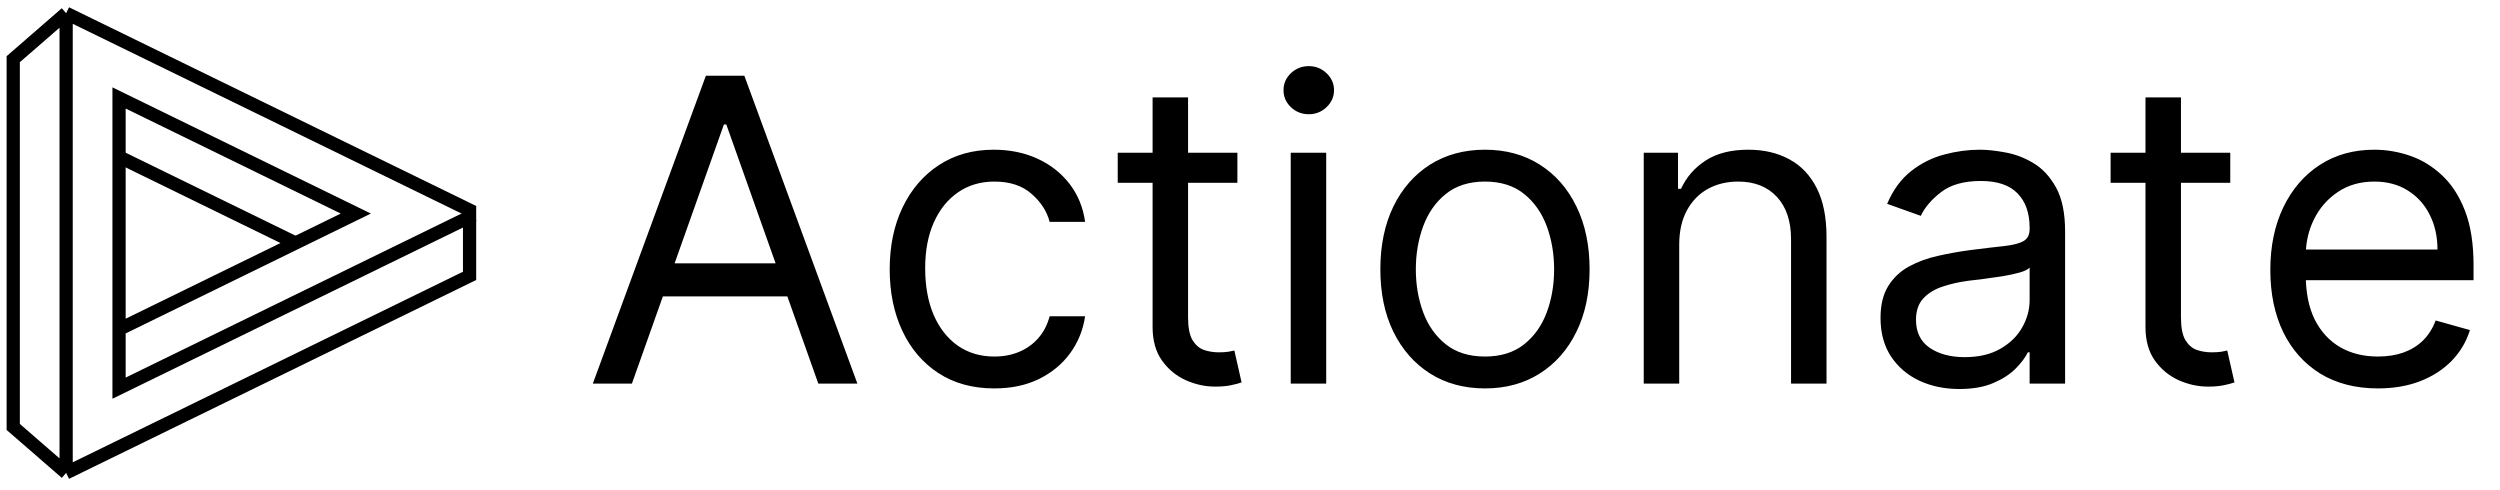
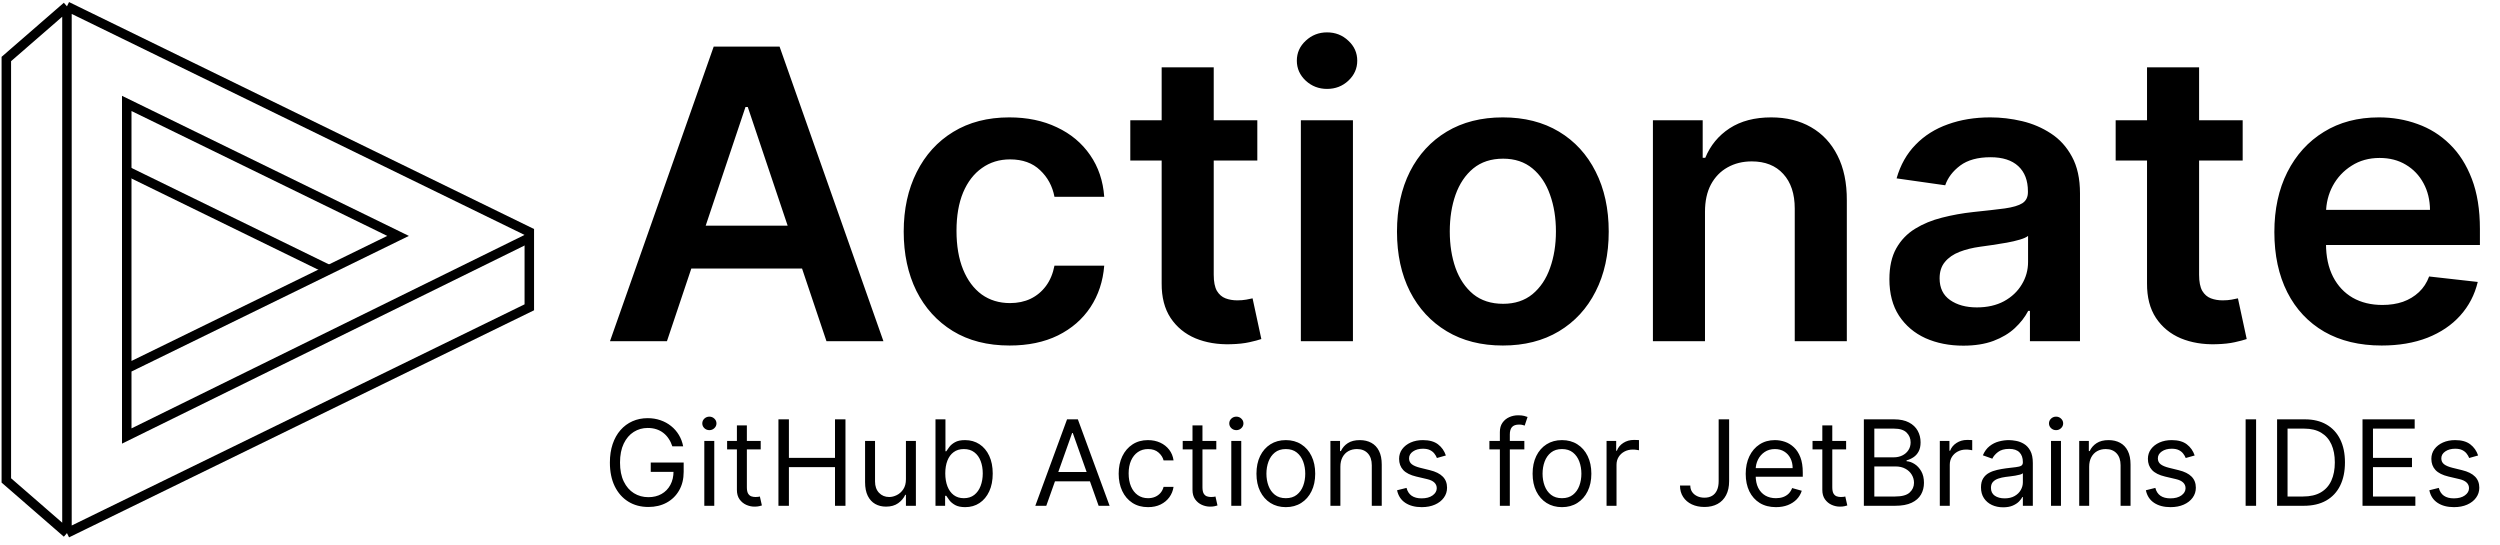
- <svg xmlns="http://www.w3.org/2000/svg" width="189" height="37" viewBox="0 0 189 37" fill="none">
-   <path d="M35.8 16.255L9 29.345V24.895M9 24.895L26.898 16.145L9 7.405V16.025V24.895Z" stroke="black" />
-   <path d="M5 1V35.75M5 1L1 4.475V32.275L5 35.75M5 1L35.5 15.885V20.855L5 35.75" stroke="black" />
-   <path d="M8.965 11.84L22.387 18.395" stroke="black" />
-   <path d="M47.773 29H44.818L53.364 5.727H56.273L64.818 29H61.864L54.909 9.409H54.727L47.773 29ZM48.864 19.909H60.773V22.409H48.864V19.909ZM75.171 29.364C73.534 29.364 72.125 28.977 70.943 28.204C69.761 27.432 68.852 26.367 68.216 25.011C67.579 23.655 67.261 22.106 67.261 20.364C67.261 18.591 67.587 17.026 68.239 15.671C68.898 14.307 69.814 13.242 70.989 12.477C72.171 11.704 73.549 11.318 75.125 11.318C76.352 11.318 77.458 11.546 78.443 12C79.428 12.454 80.235 13.091 80.864 13.909C81.492 14.727 81.883 15.682 82.034 16.773H79.352C79.148 15.977 78.693 15.273 77.989 14.659C77.292 14.038 76.352 13.727 75.171 13.727C74.125 13.727 73.208 14 72.421 14.546C71.64 15.083 71.03 15.845 70.591 16.829C70.159 17.807 69.943 18.954 69.943 20.273C69.943 21.621 70.155 22.796 70.579 23.796C71.011 24.796 71.617 25.572 72.398 26.125C73.186 26.678 74.11 26.954 75.171 26.954C75.867 26.954 76.5 26.833 77.068 26.591C77.636 26.349 78.117 26 78.511 25.546C78.905 25.091 79.186 24.546 79.352 23.909H82.034C81.883 24.939 81.508 25.867 80.909 26.693C80.318 27.511 79.534 28.163 78.557 28.648C77.587 29.125 76.458 29.364 75.171 29.364ZM93.546 11.546V13.818H84.5V11.546H93.546ZM87.136 7.364H89.818V24C89.818 24.758 89.928 25.326 90.148 25.704C90.375 26.076 90.663 26.326 91.011 26.454C91.367 26.576 91.742 26.636 92.136 26.636C92.432 26.636 92.674 26.621 92.864 26.591C93.053 26.553 93.204 26.523 93.318 26.5L93.864 28.909C93.682 28.977 93.428 29.046 93.102 29.114C92.776 29.189 92.364 29.227 91.864 29.227C91.106 29.227 90.364 29.064 89.636 28.739C88.917 28.413 88.318 27.917 87.841 27.25C87.371 26.583 87.136 25.742 87.136 24.727V7.364ZM97.579 29V11.546H100.261V29H97.579ZM98.943 8.636C98.421 8.636 97.97 8.458 97.591 8.102C97.22 7.746 97.034 7.318 97.034 6.818C97.034 6.318 97.22 5.89 97.591 5.534C97.97 5.178 98.421 5 98.943 5C99.466 5 99.913 5.178 100.284 5.534C100.663 5.89 100.852 6.318 100.852 6.818C100.852 7.318 100.663 7.746 100.284 8.102C99.913 8.458 99.466 8.636 98.943 8.636ZM112.264 29.364C110.688 29.364 109.306 28.989 108.116 28.239C106.935 27.489 106.01 26.439 105.344 25.091C104.685 23.742 104.355 22.167 104.355 20.364C104.355 18.546 104.685 16.958 105.344 15.602C106.01 14.246 106.935 13.193 108.116 12.443C109.306 11.693 110.688 11.318 112.264 11.318C113.84 11.318 115.219 11.693 116.401 12.443C117.59 13.193 118.514 14.246 119.173 15.602C119.84 16.958 120.173 18.546 120.173 20.364C120.173 22.167 119.84 23.742 119.173 25.091C118.514 26.439 117.59 27.489 116.401 28.239C115.219 28.989 113.84 29.364 112.264 29.364ZM112.264 26.954C113.461 26.954 114.446 26.648 115.219 26.034C115.991 25.421 116.563 24.614 116.935 23.614C117.306 22.614 117.491 21.53 117.491 20.364C117.491 19.197 117.306 18.11 116.935 17.102C116.563 16.095 115.991 15.28 115.219 14.659C114.446 14.038 113.461 13.727 112.264 13.727C111.067 13.727 110.082 14.038 109.31 14.659C108.537 15.28 107.965 16.095 107.594 17.102C107.223 18.11 107.037 19.197 107.037 20.364C107.037 21.53 107.223 22.614 107.594 23.614C107.965 24.614 108.537 25.421 109.31 26.034C110.082 26.648 111.067 26.954 112.264 26.954ZM126.949 18.5V29H124.267V11.546H126.858V14.273H127.085C127.494 13.386 128.116 12.674 128.949 12.136C129.782 11.591 130.858 11.318 132.176 11.318C133.358 11.318 134.392 11.561 135.278 12.046C136.165 12.523 136.854 13.25 137.347 14.227C137.839 15.197 138.085 16.424 138.085 17.909V29H135.403V18.091C135.403 16.72 135.047 15.652 134.335 14.886C133.623 14.114 132.646 13.727 131.403 13.727C130.547 13.727 129.782 13.913 129.108 14.284C128.441 14.655 127.915 15.197 127.528 15.909C127.142 16.621 126.949 17.485 126.949 18.5ZM148.122 29.409C147.016 29.409 146.012 29.201 145.111 28.784C144.209 28.36 143.493 27.75 142.963 26.954C142.433 26.151 142.168 25.182 142.168 24.046C142.168 23.046 142.365 22.235 142.759 21.614C143.152 20.985 143.679 20.492 144.338 20.136C144.997 19.78 145.724 19.515 146.52 19.341C147.323 19.159 148.13 19.015 148.94 18.909C150.001 18.773 150.861 18.671 151.52 18.602C152.187 18.526 152.671 18.401 152.974 18.227C153.285 18.053 153.44 17.75 153.44 17.318V17.227C153.44 16.106 153.134 15.235 152.52 14.614C151.914 13.992 150.993 13.682 149.759 13.682C148.478 13.682 147.474 13.962 146.747 14.523C146.02 15.083 145.509 15.682 145.213 16.318L142.668 15.409C143.122 14.348 143.728 13.523 144.486 12.932C145.251 12.333 146.084 11.917 146.986 11.682C147.895 11.439 148.789 11.318 149.668 11.318C150.228 11.318 150.872 11.386 151.599 11.523C152.334 11.652 153.043 11.921 153.724 12.329C154.414 12.739 154.986 13.356 155.44 14.182C155.895 15.008 156.122 16.114 156.122 17.5V29H153.44V26.636H153.304C153.122 27.015 152.819 27.421 152.395 27.852C151.971 28.284 151.406 28.651 150.702 28.954C149.997 29.258 149.137 29.409 148.122 29.409ZM148.531 27C149.592 27 150.486 26.792 151.213 26.375C151.948 25.958 152.501 25.421 152.872 24.761C153.251 24.102 153.44 23.409 153.44 22.682V20.227C153.327 20.364 153.077 20.489 152.69 20.602C152.312 20.708 151.872 20.803 151.372 20.886C150.88 20.962 150.399 21.03 149.929 21.091C149.467 21.144 149.092 21.189 148.804 21.227C148.107 21.318 147.455 21.466 146.849 21.671C146.251 21.867 145.766 22.167 145.395 22.568C145.031 22.962 144.849 23.5 144.849 24.182C144.849 25.114 145.194 25.818 145.884 26.296C146.58 26.765 147.463 27 148.531 27ZM168.608 11.546V13.818H159.562V11.546H168.608ZM162.199 7.364H164.881V24C164.881 24.758 164.991 25.326 165.21 25.704C165.438 26.076 165.725 26.326 166.074 26.454C166.43 26.576 166.805 26.636 167.199 26.636C167.494 26.636 167.737 26.621 167.926 26.591C168.116 26.553 168.267 26.523 168.381 26.5L168.926 28.909C168.744 28.977 168.491 29.046 168.165 29.114C167.839 29.189 167.426 29.227 166.926 29.227C166.169 29.227 165.426 29.064 164.699 28.739C163.979 28.413 163.381 27.917 162.903 27.25C162.434 26.583 162.199 25.742 162.199 24.727V7.364ZM179.773 29.364C178.091 29.364 176.64 28.992 175.42 28.25C174.208 27.5 173.273 26.454 172.614 25.114C171.962 23.765 171.636 22.197 171.636 20.409C171.636 18.621 171.962 17.046 172.614 15.682C173.273 14.311 174.189 13.242 175.364 12.477C176.545 11.704 177.924 11.318 179.5 11.318C180.409 11.318 181.307 11.47 182.193 11.773C183.08 12.076 183.886 12.568 184.614 13.25C185.341 13.924 185.92 14.818 186.352 15.932C186.784 17.046 187 18.417 187 20.046V21.182H173.545V18.864H184.273C184.273 17.879 184.076 17 183.682 16.227C183.295 15.454 182.742 14.845 182.023 14.398C181.311 13.951 180.47 13.727 179.5 13.727C178.432 13.727 177.508 13.992 176.727 14.523C175.955 15.046 175.36 15.727 174.943 16.568C174.527 17.409 174.318 18.311 174.318 19.273V20.818C174.318 22.136 174.545 23.254 175 24.171C175.462 25.079 176.102 25.773 176.92 26.25C177.739 26.72 178.689 26.954 179.773 26.954C180.477 26.954 181.114 26.856 181.682 26.659C182.258 26.454 182.754 26.151 183.17 25.75C183.587 25.341 183.909 24.833 184.136 24.227L186.727 24.954C186.455 25.833 185.996 26.606 185.352 27.273C184.708 27.932 183.913 28.447 182.966 28.818C182.019 29.182 180.955 29.364 179.773 29.364Z" fill="black" />
+ <svg xmlns="http://www.w3.org/2000/svg" width="395" height="86" viewBox="0 0 395 86" fill="none">
+   <path d="M106.232 70.524C106.086 70.075 105.892 69.673 105.652 69.317C105.416 68.957 105.134 68.65 104.805 68.397C104.481 68.144 104.112 67.95 103.698 67.817C103.285 67.683 102.831 67.617 102.338 67.617C101.528 67.617 100.793 67.826 100.13 68.243C99.468 68.661 98.941 69.277 98.549 70.091C98.158 70.904 97.963 71.903 97.963 73.085C97.963 74.268 98.16 75.266 98.556 76.08C98.952 76.893 99.488 77.509 100.163 77.927C100.839 78.345 101.6 78.554 102.444 78.554C103.227 78.554 103.916 78.387 104.512 78.054C105.112 77.716 105.579 77.24 105.912 76.626C106.25 76.008 106.419 75.282 106.419 74.446L106.926 74.552H102.818V73.085H108.02V74.552C108.02 75.677 107.779 76.655 107.299 77.487C106.824 78.318 106.166 78.963 105.325 79.421C104.489 79.874 103.529 80.101 102.444 80.101C101.235 80.101 100.172 79.817 99.257 79.247C98.345 78.678 97.634 77.869 97.122 76.82C96.615 75.771 96.362 74.526 96.362 73.085C96.362 72.005 96.507 71.033 96.796 70.171C97.089 69.304 97.502 68.566 98.036 67.957C98.57 67.348 99.201 66.881 99.93 66.556C100.659 66.232 101.462 66.069 102.338 66.069C103.058 66.069 103.729 66.178 104.352 66.396C104.978 66.61 105.536 66.914 106.026 67.31C106.519 67.701 106.93 68.17 107.259 68.717C107.588 69.259 107.815 69.862 107.94 70.524H106.232ZM111.281 79.914V69.671H112.855V79.914H111.281ZM112.081 67.963C111.774 67.963 111.51 67.859 111.287 67.65C111.07 67.441 110.961 67.19 110.961 66.896C110.961 66.603 111.07 66.352 111.287 66.143C111.51 65.934 111.774 65.829 112.081 65.829C112.388 65.829 112.65 65.934 112.868 66.143C113.09 66.352 113.201 66.603 113.201 66.896C113.201 67.19 113.09 67.441 112.868 67.65C112.65 67.859 112.388 67.963 112.081 67.963ZM120.192 69.671V71.004H114.884V69.671H120.192ZM116.431 67.216H118.005V76.98C118.005 77.424 118.069 77.758 118.198 77.98C118.332 78.198 118.501 78.345 118.705 78.42C118.914 78.492 119.134 78.527 119.365 78.527C119.539 78.527 119.681 78.518 119.792 78.501C119.903 78.478 119.992 78.46 120.059 78.447L120.379 79.861C120.272 79.901 120.123 79.941 119.932 79.981C119.741 80.025 119.499 80.048 119.205 80.048C118.761 80.048 118.325 79.952 117.898 79.761C117.476 79.57 117.124 79.278 116.844 78.887C116.569 78.496 116.431 78.002 116.431 77.407V67.216ZM122.993 79.914V66.256H124.647V72.338H131.93V66.256H133.584V79.914H131.93V73.805H124.647V79.914H122.993ZM143.137 75.726V69.671H144.711V79.914H143.137V78.18H143.03C142.79 78.701 142.417 79.143 141.91 79.507C141.403 79.868 140.763 80.048 139.989 80.048C139.349 80.048 138.78 79.908 138.282 79.627C137.784 79.343 137.393 78.916 137.108 78.347C136.824 77.773 136.681 77.051 136.681 76.18V69.671H138.255V76.073C138.255 76.82 138.464 77.416 138.882 77.86C139.305 78.305 139.843 78.527 140.496 78.527C140.887 78.527 141.285 78.427 141.69 78.227C142.099 78.027 142.441 77.72 142.717 77.307C142.997 76.893 143.137 76.366 143.137 75.726ZM147.807 79.914V66.256H149.381V71.298H149.514C149.63 71.12 149.79 70.893 149.994 70.618C150.203 70.338 150.501 70.089 150.888 69.871C151.279 69.648 151.808 69.537 152.475 69.537C153.338 69.537 154.098 69.753 154.756 70.184C155.414 70.615 155.928 71.227 156.297 72.018C156.666 72.81 156.85 73.743 156.85 74.819C156.85 75.904 156.666 76.844 156.297 77.64C155.928 78.432 155.416 79.045 154.763 79.481C154.109 79.912 153.356 80.128 152.502 80.128C151.844 80.128 151.317 80.019 150.921 79.801C150.526 79.579 150.221 79.327 150.008 79.047C149.794 78.763 149.63 78.527 149.514 78.34H149.328V79.914H147.807ZM149.354 74.793C149.354 75.566 149.468 76.249 149.694 76.84C149.921 77.427 150.252 77.887 150.688 78.22C151.124 78.549 151.657 78.714 152.289 78.714C152.947 78.714 153.496 78.54 153.936 78.194C154.38 77.843 154.714 77.371 154.936 76.78C155.163 76.184 155.276 75.522 155.276 74.793C155.276 74.072 155.165 73.423 154.943 72.845C154.725 72.263 154.394 71.802 153.949 71.465C153.509 71.122 152.956 70.951 152.289 70.951C151.648 70.951 151.11 71.113 150.675 71.438C150.239 71.758 149.91 72.207 149.688 72.785C149.465 73.359 149.354 74.028 149.354 74.793ZM165.313 79.914H163.579L168.594 66.256H170.302L175.317 79.914H173.583L169.501 68.417H169.395L165.313 79.914ZM165.953 74.579H172.943V76.046H165.953V74.579ZM181.392 80.128C180.432 80.128 179.605 79.901 178.911 79.448C178.218 78.994 177.684 78.369 177.311 77.573C176.937 76.778 176.751 75.868 176.751 74.846C176.751 73.805 176.942 72.887 177.324 72.091C177.711 71.291 178.249 70.667 178.938 70.218C179.632 69.764 180.441 69.537 181.366 69.537C182.086 69.537 182.735 69.671 183.313 69.937C183.891 70.204 184.364 70.578 184.733 71.058C185.102 71.538 185.331 72.098 185.42 72.738H183.846C183.726 72.272 183.46 71.858 183.046 71.498C182.637 71.133 182.086 70.951 181.392 70.951C180.779 70.951 180.241 71.111 179.778 71.431C179.32 71.747 178.963 72.194 178.705 72.772C178.451 73.345 178.325 74.019 178.325 74.793C178.325 75.584 178.449 76.273 178.698 76.86C178.951 77.447 179.307 77.903 179.765 78.227C180.227 78.552 180.77 78.714 181.392 78.714C181.801 78.714 182.173 78.643 182.506 78.501C182.839 78.358 183.122 78.154 183.353 77.887C183.584 77.62 183.749 77.3 183.846 76.927H185.42C185.331 77.531 185.111 78.076 184.76 78.561C184.413 79.041 183.953 79.423 183.38 79.708C182.811 79.988 182.148 80.128 181.392 80.128ZM192.176 69.671V71.004H186.868V69.671H192.176ZM188.415 67.216H189.989V76.98C189.989 77.424 190.053 77.758 190.182 77.98C190.315 78.198 190.484 78.345 190.689 78.42C190.898 78.492 191.118 78.527 191.349 78.527C191.523 78.527 191.665 78.518 191.776 78.501C191.887 78.478 191.976 78.46 192.043 78.447L192.363 79.861C192.256 79.901 192.107 79.941 191.916 79.981C191.725 80.025 191.483 80.048 191.189 80.048C190.744 80.048 190.309 79.952 189.882 79.761C189.46 79.57 189.108 79.278 188.828 78.887C188.553 78.496 188.415 78.002 188.415 77.407V67.216ZM194.544 79.914V69.671H196.118V79.914H194.544ZM195.344 67.963C195.037 67.963 194.773 67.859 194.55 67.65C194.332 67.441 194.224 67.19 194.224 66.896C194.224 66.603 194.332 66.352 194.55 66.143C194.773 65.934 195.037 65.829 195.344 65.829C195.651 65.829 195.913 65.934 196.131 66.143C196.353 66.352 196.464 66.603 196.464 66.896C196.464 67.19 196.353 67.441 196.131 67.65C195.913 67.859 195.651 67.963 195.344 67.963ZM203.162 80.128C202.237 80.128 201.426 79.908 200.727 79.468C200.034 79.027 199.491 78.412 199.1 77.62C198.713 76.829 198.52 75.904 198.52 74.846C198.52 73.779 198.713 72.847 199.1 72.052C199.491 71.256 200.034 70.638 200.727 70.198C201.426 69.757 202.237 69.537 203.162 69.537C204.086 69.537 204.896 69.757 205.589 70.198C206.287 70.638 206.83 71.256 207.216 72.052C207.608 72.847 207.803 73.779 207.803 74.846C207.803 75.904 207.608 76.829 207.216 77.62C206.83 78.412 206.287 79.027 205.589 79.468C204.896 79.908 204.086 80.128 203.162 80.128ZM203.162 78.714C203.864 78.714 204.442 78.534 204.896 78.174C205.349 77.814 205.685 77.34 205.903 76.753C206.121 76.166 206.229 75.531 206.229 74.846C206.229 74.161 206.121 73.523 205.903 72.932C205.685 72.341 205.349 71.863 204.896 71.498C204.442 71.133 203.864 70.951 203.162 70.951C202.459 70.951 201.881 71.133 201.428 71.498C200.974 71.863 200.639 72.341 200.421 72.932C200.203 73.523 200.094 74.161 200.094 74.846C200.094 75.531 200.203 76.166 200.421 76.753C200.639 77.34 200.974 77.814 201.428 78.174C201.881 78.534 202.459 78.714 203.162 78.714ZM211.78 73.752V79.914H210.206V69.671H211.726V71.271H211.86C212.1 70.751 212.464 70.333 212.953 70.017C213.443 69.697 214.074 69.537 214.847 69.537C215.541 69.537 216.148 69.68 216.668 69.964C217.188 70.244 217.593 70.671 217.882 71.245C218.171 71.814 218.315 72.534 218.315 73.405V79.914H216.742V73.512C216.742 72.707 216.533 72.08 216.115 71.631C215.697 71.178 215.123 70.951 214.394 70.951C213.892 70.951 213.443 71.06 213.047 71.278C212.656 71.496 212.347 71.814 212.12 72.232C211.893 72.65 211.78 73.156 211.78 73.752ZM228.447 71.965L227.033 72.365C226.945 72.129 226.813 71.9 226.64 71.678C226.471 71.451 226.24 71.265 225.946 71.118C225.653 70.971 225.277 70.898 224.819 70.898C224.192 70.898 223.67 71.042 223.252 71.331C222.839 71.616 222.632 71.978 222.632 72.418C222.632 72.81 222.774 73.119 223.059 73.345C223.343 73.572 223.788 73.761 224.393 73.912L225.913 74.286C226.829 74.508 227.511 74.848 227.96 75.306C228.41 75.76 228.634 76.344 228.634 77.06C228.634 77.647 228.465 78.171 228.127 78.634C227.794 79.096 227.327 79.461 226.727 79.728C226.126 79.994 225.428 80.128 224.633 80.128C223.588 80.128 222.723 79.901 222.038 79.448C221.354 78.994 220.92 78.332 220.738 77.46L222.232 77.087C222.374 77.638 222.643 78.051 223.039 78.327C223.439 78.603 223.961 78.741 224.606 78.741C225.34 78.741 225.922 78.585 226.353 78.274C226.789 77.958 227.007 77.58 227.007 77.14C227.007 76.784 226.882 76.486 226.633 76.246C226.384 76.002 226.002 75.82 225.486 75.7L223.779 75.299C222.841 75.077 222.152 74.733 221.712 74.266C221.276 73.794 221.058 73.205 221.058 72.498C221.058 71.92 221.22 71.409 221.545 70.965C221.874 70.52 222.321 70.171 222.885 69.917C223.454 69.664 224.099 69.537 224.819 69.537C225.833 69.537 226.629 69.76 227.207 70.204C227.789 70.649 228.203 71.236 228.447 71.965ZM240.847 69.671V71.004H235.325V69.671H240.847ZM236.979 79.914V68.257C236.979 67.67 237.117 67.181 237.392 66.79C237.668 66.398 238.026 66.105 238.466 65.909C238.906 65.714 239.371 65.616 239.86 65.616C240.247 65.616 240.562 65.647 240.807 65.709C241.051 65.772 241.234 65.829 241.354 65.883L240.9 67.243C240.82 67.216 240.709 67.183 240.567 67.143C240.429 67.103 240.247 67.083 240.02 67.083C239.5 67.083 239.124 67.214 238.893 67.477C238.666 67.739 238.553 68.124 238.553 68.63V79.914H236.979ZM246.792 80.128C245.867 80.128 245.056 79.908 244.358 79.468C243.664 79.027 243.122 78.412 242.731 77.62C242.344 76.829 242.151 75.904 242.151 74.846C242.151 73.779 242.344 72.847 242.731 72.052C243.122 71.256 243.664 70.638 244.358 70.198C245.056 69.757 245.867 69.537 246.792 69.537C247.717 69.537 248.526 69.757 249.22 70.198C249.918 70.638 250.46 71.256 250.847 72.052C251.238 72.847 251.434 73.779 251.434 74.846C251.434 75.904 251.238 76.829 250.847 77.62C250.46 78.412 249.918 79.027 249.22 79.468C248.526 79.908 247.717 80.128 246.792 80.128ZM246.792 78.714C247.495 78.714 248.073 78.534 248.526 78.174C248.98 77.814 249.315 77.34 249.533 76.753C249.751 76.166 249.86 75.531 249.86 74.846C249.86 74.161 249.751 73.523 249.533 72.932C249.315 72.341 248.98 71.863 248.526 71.498C248.073 71.133 247.495 70.951 246.792 70.951C246.09 70.951 245.512 71.133 245.058 71.498C244.605 71.863 244.269 72.341 244.051 72.932C243.833 73.523 243.724 74.161 243.724 74.846C243.724 75.531 243.833 76.166 244.051 76.753C244.269 77.34 244.605 77.814 245.058 78.174C245.512 78.534 246.09 78.714 246.792 78.714ZM253.836 79.914V69.671H255.357V71.218H255.464C255.65 70.711 255.988 70.3 256.477 69.984C256.966 69.668 257.518 69.511 258.131 69.511C258.247 69.511 258.391 69.513 258.565 69.517C258.738 69.522 258.869 69.528 258.958 69.537V71.138C258.905 71.124 258.783 71.105 258.591 71.078C258.405 71.047 258.207 71.031 257.998 71.031C257.5 71.031 257.055 71.136 256.664 71.345C256.277 71.549 255.97 71.834 255.744 72.198C255.521 72.558 255.41 72.97 255.41 73.432V79.914H253.836ZM271.548 66.256H273.202V76.02C273.202 76.891 273.041 77.631 272.721 78.24C272.401 78.85 271.95 79.312 271.368 79.627C270.785 79.943 270.098 80.101 269.307 80.101C268.56 80.101 267.895 79.965 267.313 79.694C266.73 79.419 266.272 79.027 265.939 78.52C265.606 78.014 265.439 77.411 265.439 76.713H267.066C267.066 77.1 267.162 77.438 267.353 77.727C267.548 78.011 267.815 78.234 268.153 78.394C268.491 78.554 268.876 78.634 269.307 78.634C269.783 78.634 270.187 78.534 270.521 78.334C270.854 78.134 271.107 77.84 271.281 77.453C271.459 77.062 271.548 76.584 271.548 76.02V66.256ZM280.598 80.128C279.61 80.128 278.759 79.91 278.043 79.474C277.332 79.034 276.783 78.42 276.396 77.633C276.014 76.842 275.822 75.922 275.822 74.873C275.822 73.823 276.014 72.898 276.396 72.098C276.783 71.293 277.321 70.667 278.01 70.218C278.704 69.764 279.513 69.537 280.437 69.537C280.971 69.537 281.498 69.626 282.018 69.804C282.538 69.982 283.012 70.271 283.439 70.671C283.865 71.067 284.205 71.591 284.459 72.245C284.712 72.898 284.839 73.703 284.839 74.659V75.326H276.943V73.966H283.238C283.238 73.388 283.123 72.872 282.892 72.418C282.665 71.965 282.34 71.607 281.918 71.345C281.5 71.082 281.007 70.951 280.437 70.951C279.811 70.951 279.268 71.107 278.81 71.418C278.357 71.725 278.008 72.125 277.763 72.618C277.519 73.112 277.396 73.641 277.396 74.206V75.113C277.396 75.886 277.53 76.542 277.797 77.08C278.068 77.614 278.443 78.02 278.924 78.3C279.404 78.576 279.962 78.714 280.598 78.714C281.011 78.714 281.384 78.656 281.718 78.54C282.056 78.42 282.347 78.243 282.592 78.007C282.836 77.767 283.025 77.469 283.158 77.113L284.679 77.54C284.519 78.056 284.25 78.509 283.872 78.901C283.494 79.287 283.027 79.59 282.472 79.808C281.916 80.021 281.291 80.128 280.598 80.128ZM291.688 69.671V71.004H286.38V69.671H291.688ZM287.927 67.216H289.501V76.98C289.501 77.424 289.565 77.758 289.694 77.98C289.827 78.198 289.996 78.345 290.201 78.42C290.41 78.492 290.63 78.527 290.861 78.527C291.035 78.527 291.177 78.518 291.288 78.501C291.399 78.478 291.488 78.46 291.555 78.447L291.875 79.861C291.768 79.901 291.619 79.941 291.428 79.981C291.237 80.025 290.995 80.048 290.701 80.048C290.256 80.048 289.821 79.952 289.394 79.761C288.972 79.57 288.62 79.278 288.34 78.887C288.065 78.496 287.927 78.002 287.927 77.407V67.216ZM294.489 79.914V66.256H299.264C300.216 66.256 301 66.421 301.618 66.75C302.236 67.074 302.696 67.512 302.999 68.063C303.301 68.61 303.452 69.217 303.452 69.884C303.452 70.471 303.348 70.956 303.139 71.338C302.934 71.72 302.663 72.023 302.325 72.245C301.992 72.467 301.629 72.632 301.238 72.738V72.872C301.656 72.898 302.076 73.045 302.499 73.312C302.921 73.579 303.274 73.961 303.559 74.459C303.844 74.957 303.986 75.566 303.986 76.286C303.986 76.971 303.83 77.587 303.519 78.134C303.208 78.68 302.716 79.114 302.045 79.434C301.374 79.754 300.5 79.914 299.424 79.914H294.489ZM296.143 78.447H299.424C300.505 78.447 301.272 78.238 301.725 77.82C302.183 77.398 302.412 76.887 302.412 76.286C302.412 75.824 302.294 75.397 302.058 75.006C301.823 74.61 301.487 74.294 301.051 74.059C300.616 73.819 300.1 73.699 299.504 73.699H296.143V78.447ZM296.143 72.258H299.211C299.709 72.258 300.158 72.16 300.558 71.965C300.963 71.769 301.283 71.493 301.518 71.138C301.758 70.782 301.878 70.364 301.878 69.884C301.878 69.284 301.669 68.775 301.252 68.357C300.834 67.934 300.171 67.723 299.264 67.723H296.143V72.258ZM306.49 79.914V69.671H308.011V71.218H308.117C308.304 70.711 308.642 70.3 309.131 69.984C309.62 69.668 310.171 69.511 310.785 69.511C310.9 69.511 311.045 69.513 311.218 69.517C311.392 69.522 311.523 69.528 311.612 69.537V71.138C311.558 71.124 311.436 71.105 311.245 71.078C311.058 71.047 310.86 71.031 310.652 71.031C310.154 71.031 309.709 71.136 309.318 71.345C308.931 71.549 308.624 71.834 308.397 72.198C308.175 72.558 308.064 72.97 308.064 73.432V79.914H306.49ZM316.492 80.154C315.843 80.154 315.254 80.032 314.725 79.788C314.196 79.539 313.775 79.181 313.464 78.714C313.153 78.243 312.997 77.674 312.997 77.007C312.997 76.42 313.113 75.944 313.344 75.579C313.575 75.21 313.884 74.921 314.271 74.713C314.658 74.504 315.085 74.348 315.552 74.246C316.023 74.139 316.496 74.054 316.972 73.992C317.595 73.912 318.099 73.852 318.486 73.812C318.877 73.768 319.162 73.694 319.34 73.592C319.522 73.49 319.613 73.312 319.613 73.058V73.005C319.613 72.347 319.433 71.836 319.073 71.471C318.717 71.107 318.177 70.924 317.452 70.924C316.701 70.924 316.112 71.089 315.685 71.418C315.258 71.747 314.958 72.098 314.785 72.472L313.291 71.938C313.558 71.316 313.913 70.831 314.358 70.484C314.807 70.133 315.296 69.888 315.825 69.751C316.359 69.608 316.883 69.537 317.399 69.537C317.728 69.537 318.106 69.577 318.533 69.657C318.964 69.733 319.38 69.891 319.78 70.131C320.184 70.371 320.52 70.733 320.787 71.218C321.054 71.703 321.187 72.352 321.187 73.165V79.914H319.613V78.527H319.533C319.426 78.749 319.248 78.987 318.999 79.241C318.75 79.494 318.419 79.71 318.006 79.888C317.592 80.066 317.088 80.154 316.492 80.154ZM316.732 78.741C317.354 78.741 317.879 78.618 318.306 78.374C318.737 78.129 319.062 77.814 319.28 77.427C319.502 77.04 319.613 76.633 319.613 76.206V74.766C319.546 74.846 319.4 74.919 319.173 74.986C318.951 75.048 318.693 75.104 318.399 75.153C318.11 75.197 317.828 75.237 317.552 75.273C317.281 75.304 317.061 75.331 316.892 75.353C316.483 75.406 316.101 75.493 315.745 75.613C315.394 75.728 315.109 75.904 314.891 76.14C314.678 76.371 314.571 76.686 314.571 77.087C314.571 77.633 314.774 78.047 315.178 78.327C315.587 78.603 316.105 78.741 316.732 78.741ZM324.06 79.914V69.671H325.633V79.914H324.06ZM324.86 67.963C324.553 67.963 324.289 67.859 324.066 67.65C323.848 67.441 323.739 67.19 323.739 66.896C323.739 66.603 323.848 66.352 324.066 66.143C324.289 65.934 324.553 65.829 324.86 65.829C325.167 65.829 325.429 65.934 325.647 66.143C325.869 66.352 325.98 66.603 325.98 66.896C325.98 67.19 325.869 67.441 325.647 67.65C325.429 67.859 325.167 67.963 324.86 67.963ZM330.09 73.752V79.914H328.516V69.671H330.037V71.271H330.17C330.41 70.751 330.775 70.333 331.264 70.017C331.753 69.697 332.384 69.537 333.158 69.537C333.851 69.537 334.458 69.68 334.978 69.964C335.499 70.244 335.903 70.671 336.192 71.245C336.481 71.814 336.626 72.534 336.626 73.405V79.914H335.052V73.512C335.052 72.707 334.843 72.08 334.425 71.631C334.007 71.178 333.433 70.951 332.704 70.951C332.202 70.951 331.753 71.06 331.357 71.278C330.966 71.496 330.657 71.814 330.43 72.232C330.203 72.65 330.09 73.156 330.09 73.752ZM346.758 71.965L345.344 72.365C345.255 72.129 345.124 71.9 344.95 71.678C344.781 71.451 344.55 71.265 344.257 71.118C343.963 70.971 343.588 70.898 343.13 70.898C342.503 70.898 341.98 71.042 341.562 71.331C341.149 71.616 340.942 71.978 340.942 72.418C340.942 72.81 341.085 73.119 341.369 73.345C341.654 73.572 342.098 73.761 342.703 73.912L344.223 74.286C345.139 74.508 345.822 74.848 346.271 75.306C346.72 75.76 346.944 76.344 346.944 77.06C346.944 77.647 346.775 78.171 346.438 78.634C346.104 79.096 345.637 79.461 345.037 79.728C344.437 79.994 343.739 80.128 342.943 80.128C341.898 80.128 341.033 79.901 340.349 79.448C339.664 78.994 339.231 78.332 339.048 77.46L340.542 77.087C340.684 77.638 340.953 78.051 341.349 78.327C341.749 78.603 342.272 78.741 342.916 78.741C343.65 78.741 344.232 78.585 344.664 78.274C345.099 77.958 345.317 77.58 345.317 77.14C345.317 76.784 345.193 76.486 344.944 76.246C344.695 76.002 344.312 75.82 343.797 75.7L342.089 75.299C341.151 75.077 340.462 74.733 340.022 74.266C339.586 73.794 339.368 73.205 339.368 72.498C339.368 71.92 339.531 71.409 339.855 70.965C340.184 70.52 340.631 70.171 341.196 69.917C341.765 69.664 342.409 69.537 343.13 69.537C344.143 69.537 344.939 69.76 345.517 70.204C346.1 70.649 346.513 71.236 346.758 71.965ZM356.463 66.256V79.914H354.809V66.256H356.463ZM363.994 79.914H359.779V66.256H364.181C365.505 66.256 366.639 66.53 367.582 67.076C368.524 67.619 369.247 68.399 369.749 69.417C370.252 70.431 370.503 71.645 370.503 73.058C370.503 74.481 370.249 75.706 369.742 76.733C369.236 77.756 368.498 78.543 367.528 79.094C366.559 79.641 365.381 79.914 363.994 79.914ZM361.433 78.447H363.887C365.016 78.447 365.952 78.229 366.695 77.794C367.437 77.358 367.991 76.738 368.355 75.933C368.72 75.128 368.902 74.17 368.902 73.058C368.902 71.956 368.722 71.007 368.362 70.211C368.002 69.411 367.464 68.797 366.748 68.37C366.032 67.939 365.141 67.723 364.074 67.723H361.433V78.447ZM373.277 79.914V66.256H381.52V67.723H374.931V72.338H381.093V73.805H374.931V78.447H381.627V79.914H373.277ZM391.544 71.965L390.13 72.365C390.041 72.129 389.91 71.9 389.736 71.678C389.567 71.451 389.336 71.265 389.043 71.118C388.749 70.971 388.374 70.898 387.916 70.898C387.289 70.898 386.766 71.042 386.348 71.331C385.935 71.616 385.728 71.978 385.728 72.418C385.728 72.81 385.87 73.119 386.155 73.345C386.44 73.572 386.884 73.761 387.489 73.912L389.009 74.286C389.925 74.508 390.608 74.848 391.057 75.306C391.506 75.76 391.73 76.344 391.73 77.06C391.73 77.647 391.561 78.171 391.223 78.634C390.89 79.096 390.423 79.461 389.823 79.728C389.223 79.994 388.525 80.128 387.729 80.128C386.684 80.128 385.819 79.901 385.135 79.448C384.45 78.994 384.016 78.332 383.834 77.46L385.328 77.087C385.47 77.638 385.739 78.051 386.135 78.327C386.535 78.603 387.058 78.741 387.702 78.741C388.436 78.741 389.018 78.585 389.449 78.274C389.885 77.958 390.103 77.58 390.103 77.14C390.103 76.784 389.979 76.486 389.73 76.246C389.481 76.002 389.098 75.82 388.583 75.7L386.875 75.299C385.937 75.077 385.248 74.733 384.808 74.266C384.372 73.794 384.154 73.205 384.154 72.498C384.154 71.92 384.317 71.409 384.641 70.965C384.97 70.52 385.417 70.171 385.982 69.917C386.551 69.664 387.195 69.537 387.916 69.537C388.929 69.537 389.725 69.76 390.303 70.204C390.886 70.649 391.299 71.236 391.544 71.965Z" fill="black" />
+   <path d="M105.377 53.91H96.377L112.764 7.365H123.173L139.582 53.91H130.582L118.15 16.91H117.786L105.377 53.91ZM105.673 35.66H130.218V42.433H105.673V35.66ZM159.514 54.592C156.029 54.592 153.036 53.827 150.536 52.297C148.052 50.767 146.135 48.653 144.786 45.956C143.453 43.244 142.786 40.123 142.786 36.592C142.786 33.047 143.468 29.918 144.832 27.206C146.195 24.479 148.12 22.357 150.605 20.842C153.105 19.312 156.059 18.547 159.468 18.547C162.302 18.547 164.809 19.07 166.991 20.115C169.188 21.145 170.938 22.607 172.241 24.501C173.544 26.38 174.286 28.577 174.468 31.092H166.605C166.286 29.41 165.529 28.009 164.332 26.888C163.15 25.751 161.567 25.183 159.582 25.183C157.9 25.183 156.423 25.638 155.15 26.547C153.877 27.441 152.885 28.729 152.173 30.41C151.476 32.092 151.127 34.107 151.127 36.456C151.127 38.835 151.476 40.88 152.173 42.592C152.87 44.289 153.847 45.6 155.105 46.524C156.377 47.433 157.87 47.888 159.582 47.888C160.794 47.888 161.877 47.66 162.832 47.206C163.802 46.736 164.612 46.062 165.264 45.183C165.915 44.304 166.362 43.236 166.605 41.979H174.468C174.271 44.448 173.544 46.638 172.286 48.547C171.029 50.441 169.317 51.926 167.15 53.001C164.983 54.062 162.438 54.592 159.514 54.592ZM198.656 19.001V25.365H178.587V19.001H198.656ZM183.542 10.638H191.769V43.41C191.769 44.517 191.936 45.365 192.269 45.956C192.618 46.532 193.072 46.926 193.633 47.138C194.194 47.35 194.815 47.456 195.497 47.456C196.012 47.456 196.481 47.418 196.906 47.342C197.345 47.267 197.678 47.198 197.906 47.138L199.292 53.569C198.853 53.721 198.224 53.888 197.406 54.069C196.603 54.251 195.618 54.357 194.451 54.388C192.391 54.448 190.534 54.138 188.883 53.456C187.231 52.759 185.921 51.683 184.951 50.229C183.997 48.774 183.527 46.956 183.542 44.774V10.638ZM205.536 53.91V19.001H213.764V53.91H205.536ZM209.673 14.047C208.37 14.047 207.248 13.615 206.309 12.751C205.37 11.873 204.9 10.819 204.9 9.592C204.9 8.35 205.37 7.297 206.309 6.433C207.248 5.554 208.37 5.115 209.673 5.115C210.991 5.115 212.112 5.554 213.036 6.433C213.976 7.297 214.445 8.35 214.445 9.592C214.445 10.819 213.976 11.873 213.036 12.751C212.112 13.615 210.991 14.047 209.673 14.047ZM237.451 54.592C234.042 54.592 231.087 53.842 228.587 52.342C226.087 50.842 224.148 48.744 222.769 46.047C221.406 43.35 220.724 40.198 220.724 36.592C220.724 32.986 221.406 29.827 222.769 27.115C224.148 24.403 226.087 22.297 228.587 20.797C231.087 19.297 234.042 18.547 237.451 18.547C240.86 18.547 243.815 19.297 246.315 20.797C248.815 22.297 250.747 24.403 252.11 27.115C253.489 29.827 254.178 32.986 254.178 36.592C254.178 40.198 253.489 43.35 252.11 46.047C250.747 48.744 248.815 50.842 246.315 52.342C243.815 53.842 240.86 54.592 237.451 54.592ZM237.497 48.001C239.345 48.001 240.891 47.494 242.133 46.479C243.375 45.448 244.3 44.069 244.906 42.342C245.527 40.615 245.837 38.691 245.837 36.569C245.837 34.433 245.527 32.501 244.906 30.774C244.3 29.032 243.375 27.645 242.133 26.615C240.891 25.585 239.345 25.07 237.497 25.07C235.603 25.07 234.027 25.585 232.769 26.615C231.527 27.645 230.595 29.032 229.974 30.774C229.368 32.501 229.065 34.433 229.065 36.569C229.065 38.691 229.368 40.615 229.974 42.342C230.595 44.069 231.527 45.448 232.769 46.479C234.027 47.494 235.603 48.001 237.497 48.001ZM269.389 33.456V53.91H261.161V19.001H269.025V24.933H269.434C270.237 22.979 271.517 21.426 273.275 20.274C275.048 19.122 277.237 18.547 279.843 18.547C282.252 18.547 284.351 19.062 286.139 20.092C287.942 21.122 289.336 22.615 290.32 24.57C291.32 26.524 291.813 28.895 291.798 31.683V53.91H283.57V32.956C283.57 30.622 282.964 28.797 281.752 27.479C280.555 26.16 278.896 25.501 276.775 25.501C275.336 25.501 274.055 25.82 272.934 26.456C271.828 27.077 270.957 27.979 270.32 29.16C269.699 30.342 269.389 31.774 269.389 33.456ZM310.207 54.615C307.995 54.615 306.002 54.221 304.23 53.433C302.472 52.63 301.078 51.448 300.048 49.888C299.033 48.327 298.525 46.403 298.525 44.115C298.525 42.145 298.889 40.517 299.616 39.229C300.343 37.941 301.336 36.91 302.593 36.138C303.851 35.365 305.267 34.782 306.843 34.388C308.434 33.979 310.078 33.683 311.775 33.501C313.82 33.289 315.48 33.1 316.752 32.933C318.025 32.751 318.949 32.479 319.525 32.115C320.116 31.736 320.411 31.153 320.411 30.365V30.229C320.411 28.517 319.904 27.191 318.889 26.251C317.873 25.312 316.411 24.842 314.502 24.842C312.487 24.842 310.889 25.282 309.707 26.16C308.54 27.039 307.752 28.077 307.343 29.274L299.661 28.183C300.267 26.062 301.267 24.289 302.661 22.865C304.055 21.425 305.76 20.35 307.775 19.638C309.79 18.91 312.017 18.547 314.457 18.547C316.139 18.547 317.813 18.744 319.48 19.138C321.146 19.532 322.669 20.183 324.048 21.092C325.427 21.986 326.533 23.206 327.366 24.751C328.214 26.297 328.639 28.229 328.639 30.547V53.91H320.73V49.115H320.457C319.957 50.085 319.252 50.994 318.343 51.842C317.449 52.676 316.32 53.35 314.957 53.865C313.608 54.365 312.025 54.615 310.207 54.615ZM312.343 48.569C313.995 48.569 315.427 48.244 316.639 47.592C317.851 46.926 318.783 46.047 319.434 44.956C320.101 43.865 320.434 42.676 320.434 41.388V37.274C320.177 37.486 319.737 37.683 319.116 37.865C318.51 38.047 317.828 38.206 317.07 38.342C316.313 38.479 315.563 38.6 314.82 38.706C314.078 38.812 313.434 38.903 312.889 38.979C311.661 39.145 310.563 39.418 309.593 39.797C308.623 40.176 307.858 40.706 307.298 41.388C306.737 42.054 306.457 42.918 306.457 43.979C306.457 45.494 307.01 46.638 308.116 47.41C309.222 48.183 310.631 48.569 312.343 48.569ZM354.343 19.001V25.365H334.275V19.001H354.343ZM339.23 10.638H347.457V43.41C347.457 44.517 347.623 45.365 347.957 45.956C348.305 46.532 348.76 46.926 349.32 47.138C349.881 47.35 350.502 47.456 351.184 47.456C351.699 47.456 352.169 47.418 352.593 47.342C353.033 47.267 353.366 47.198 353.593 47.138L354.98 53.569C354.54 53.721 353.911 53.888 353.093 54.069C352.29 54.251 351.305 54.357 350.139 54.388C348.078 54.448 346.222 54.138 344.57 53.456C342.919 52.759 341.608 51.683 340.639 50.229C339.684 48.774 339.214 46.956 339.23 44.774V10.638ZM376.303 54.592C372.803 54.592 369.781 53.865 367.235 52.41C364.705 50.941 362.758 48.865 361.394 46.183C360.031 43.486 359.349 40.312 359.349 36.66C359.349 33.069 360.031 29.918 361.394 27.206C362.773 24.479 364.697 22.357 367.167 20.842C369.637 19.312 372.538 18.547 375.872 18.547C378.023 18.547 380.053 18.895 381.962 19.592C383.887 20.274 385.584 21.335 387.053 22.774C388.538 24.213 389.705 26.047 390.553 28.274C391.402 30.486 391.826 33.123 391.826 36.183V38.706H363.212V33.16H383.94C383.925 31.585 383.584 30.183 382.917 28.956C382.25 27.713 381.319 26.736 380.122 26.024C378.94 25.312 377.561 24.956 375.985 24.956C374.303 24.956 372.826 25.365 371.553 26.183C370.281 26.986 369.288 28.047 368.576 29.365C367.879 30.668 367.523 32.1 367.508 33.66V38.501C367.508 40.532 367.879 42.274 368.622 43.729C369.364 45.168 370.402 46.274 371.735 47.047C373.069 47.804 374.629 48.183 376.417 48.183C377.614 48.183 378.697 48.017 379.667 47.683C380.637 47.335 381.478 46.827 382.19 46.16C382.902 45.494 383.44 44.668 383.803 43.683L391.485 44.547C391 46.577 390.076 48.35 388.712 49.865C387.364 51.365 385.637 52.532 383.531 53.365C381.425 54.183 379.016 54.592 376.303 54.592Z" fill="black" />
+   <path d="M83.785 37.51L20.026 68.889V58.231M20.026 58.231L62.895 37.274L20.026 16.341V36.986V58.231Z" stroke="black" stroke-width="1.5" />
+   <path d="M10.58 1V84.23M10.58 1L1 9.323V75.907L10.58 84.23M10.58 1L83.631 36.651V48.555L10.58 84.23" stroke="black" stroke-width="1.5" />
+   <path d="M19.942 26.962L52.089 42.662" stroke="black" stroke-width="1.5" />
</svg>
